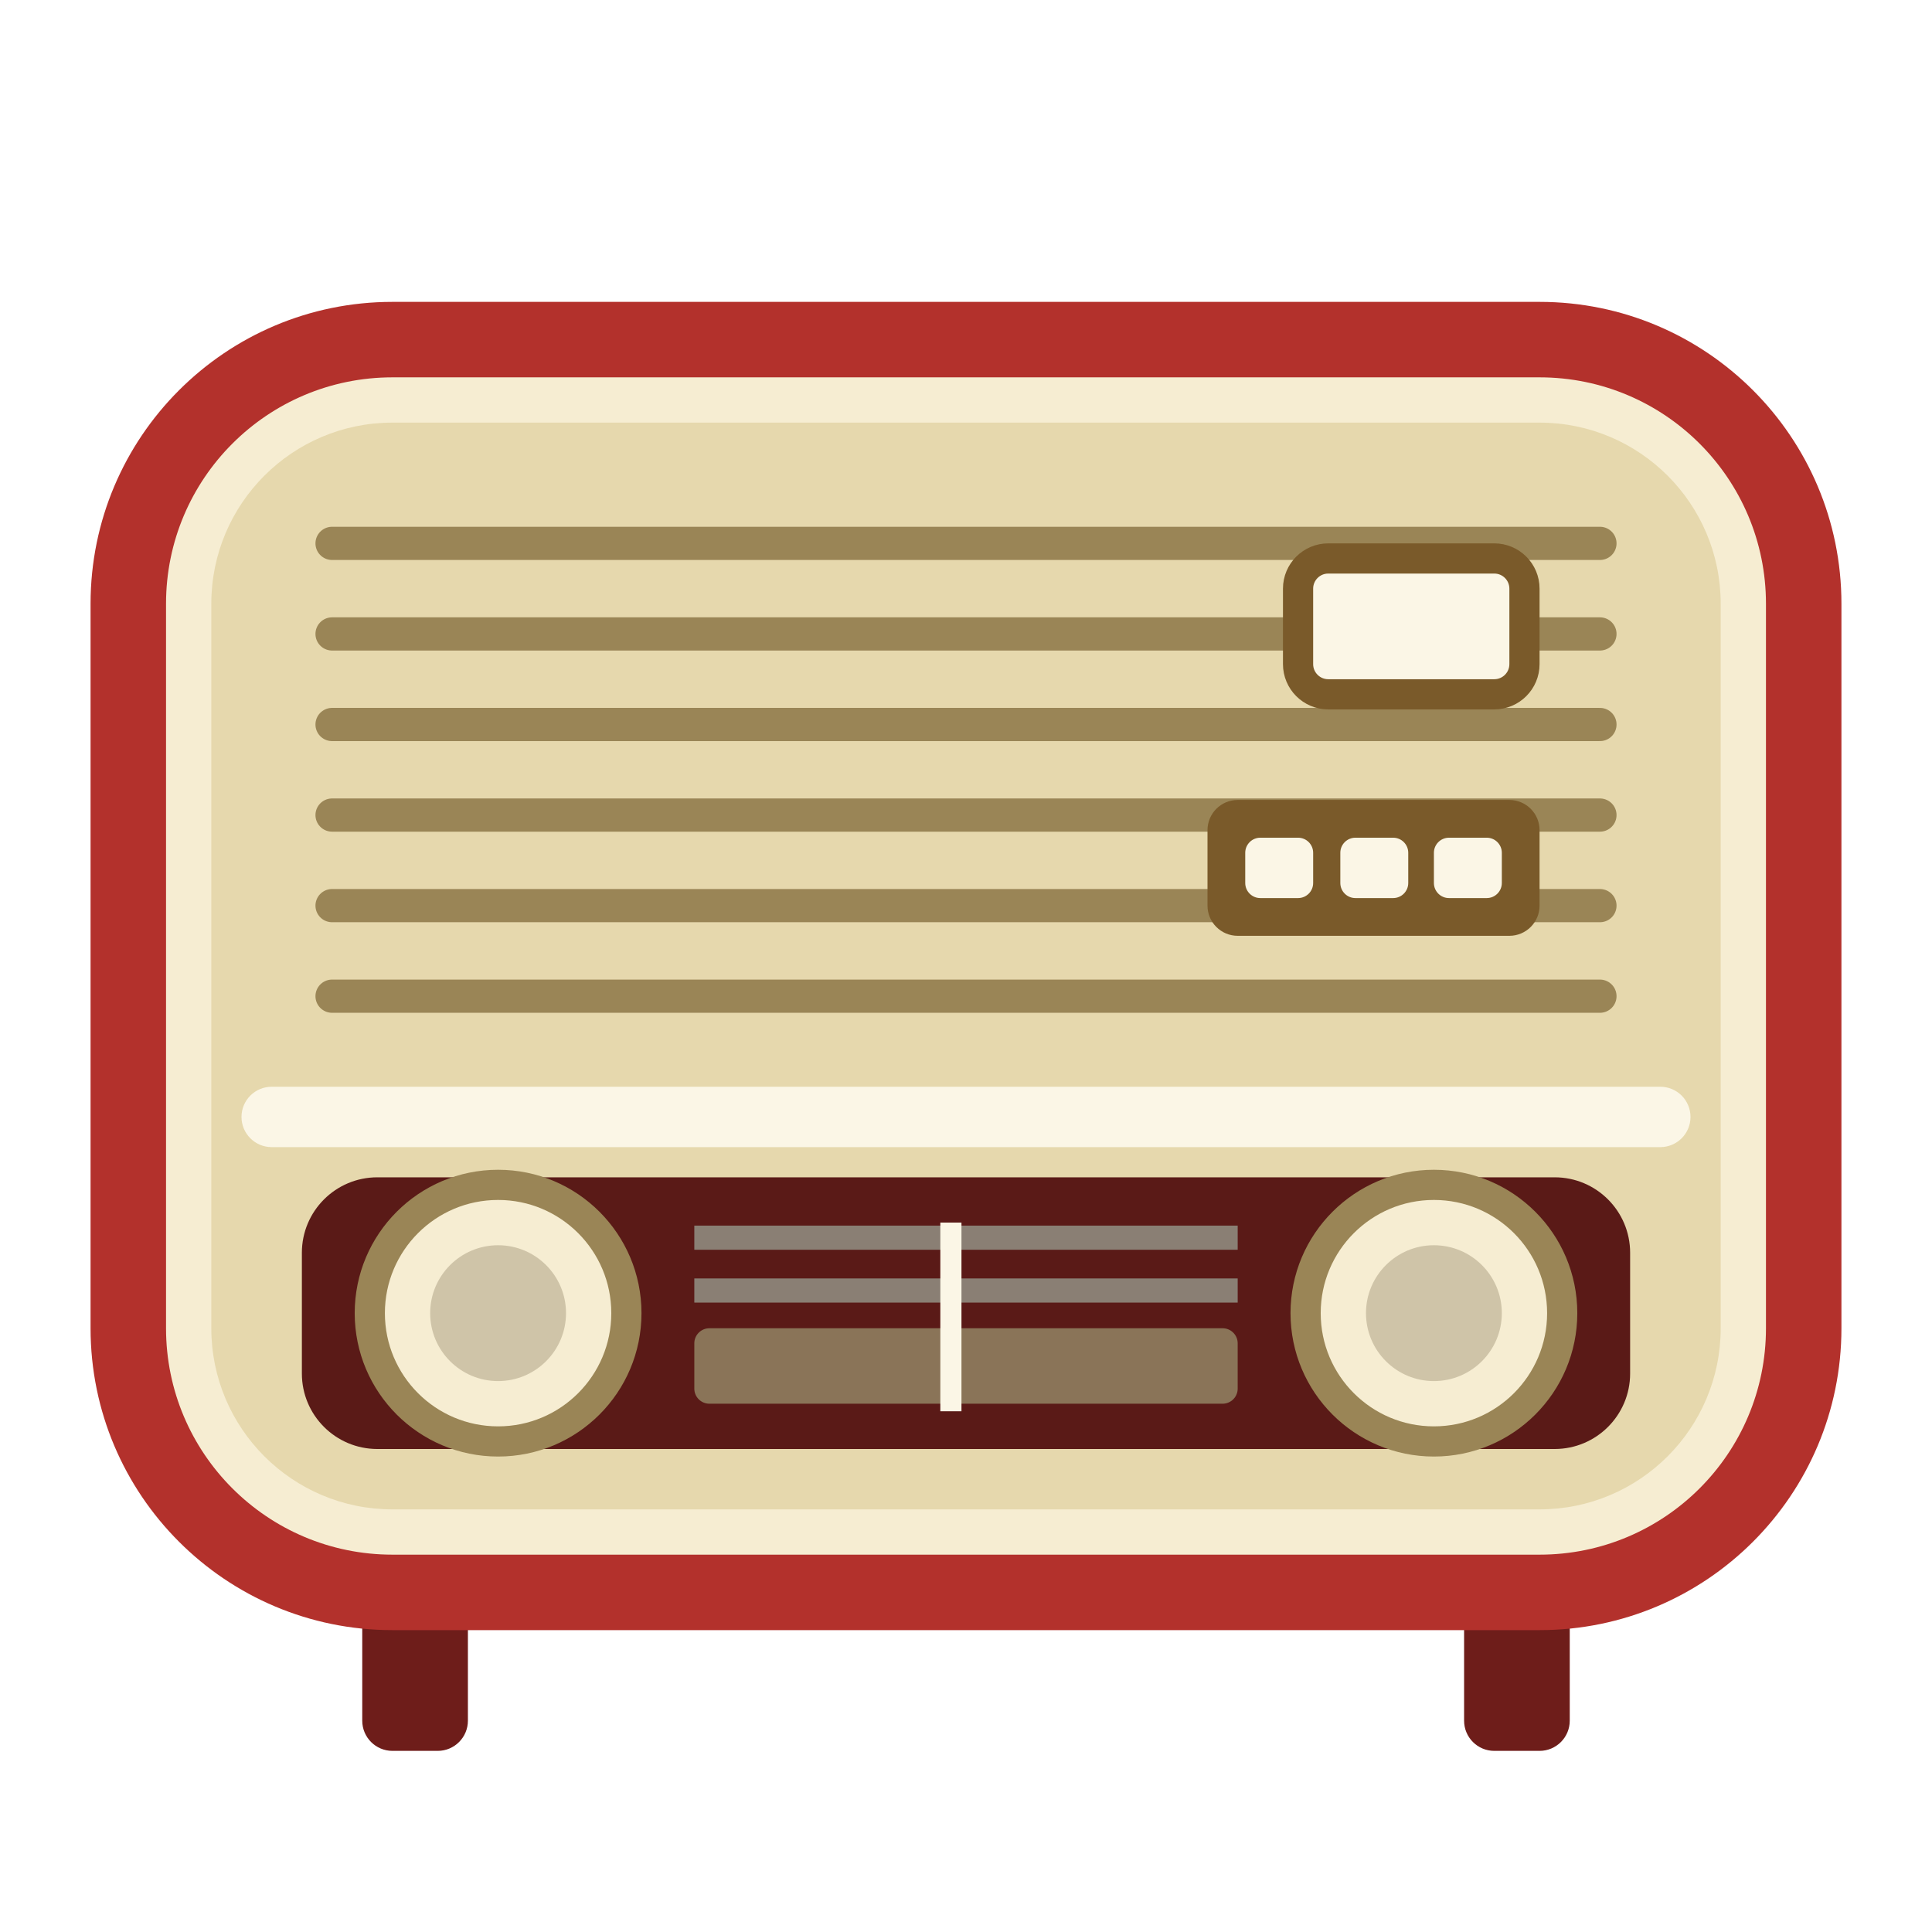
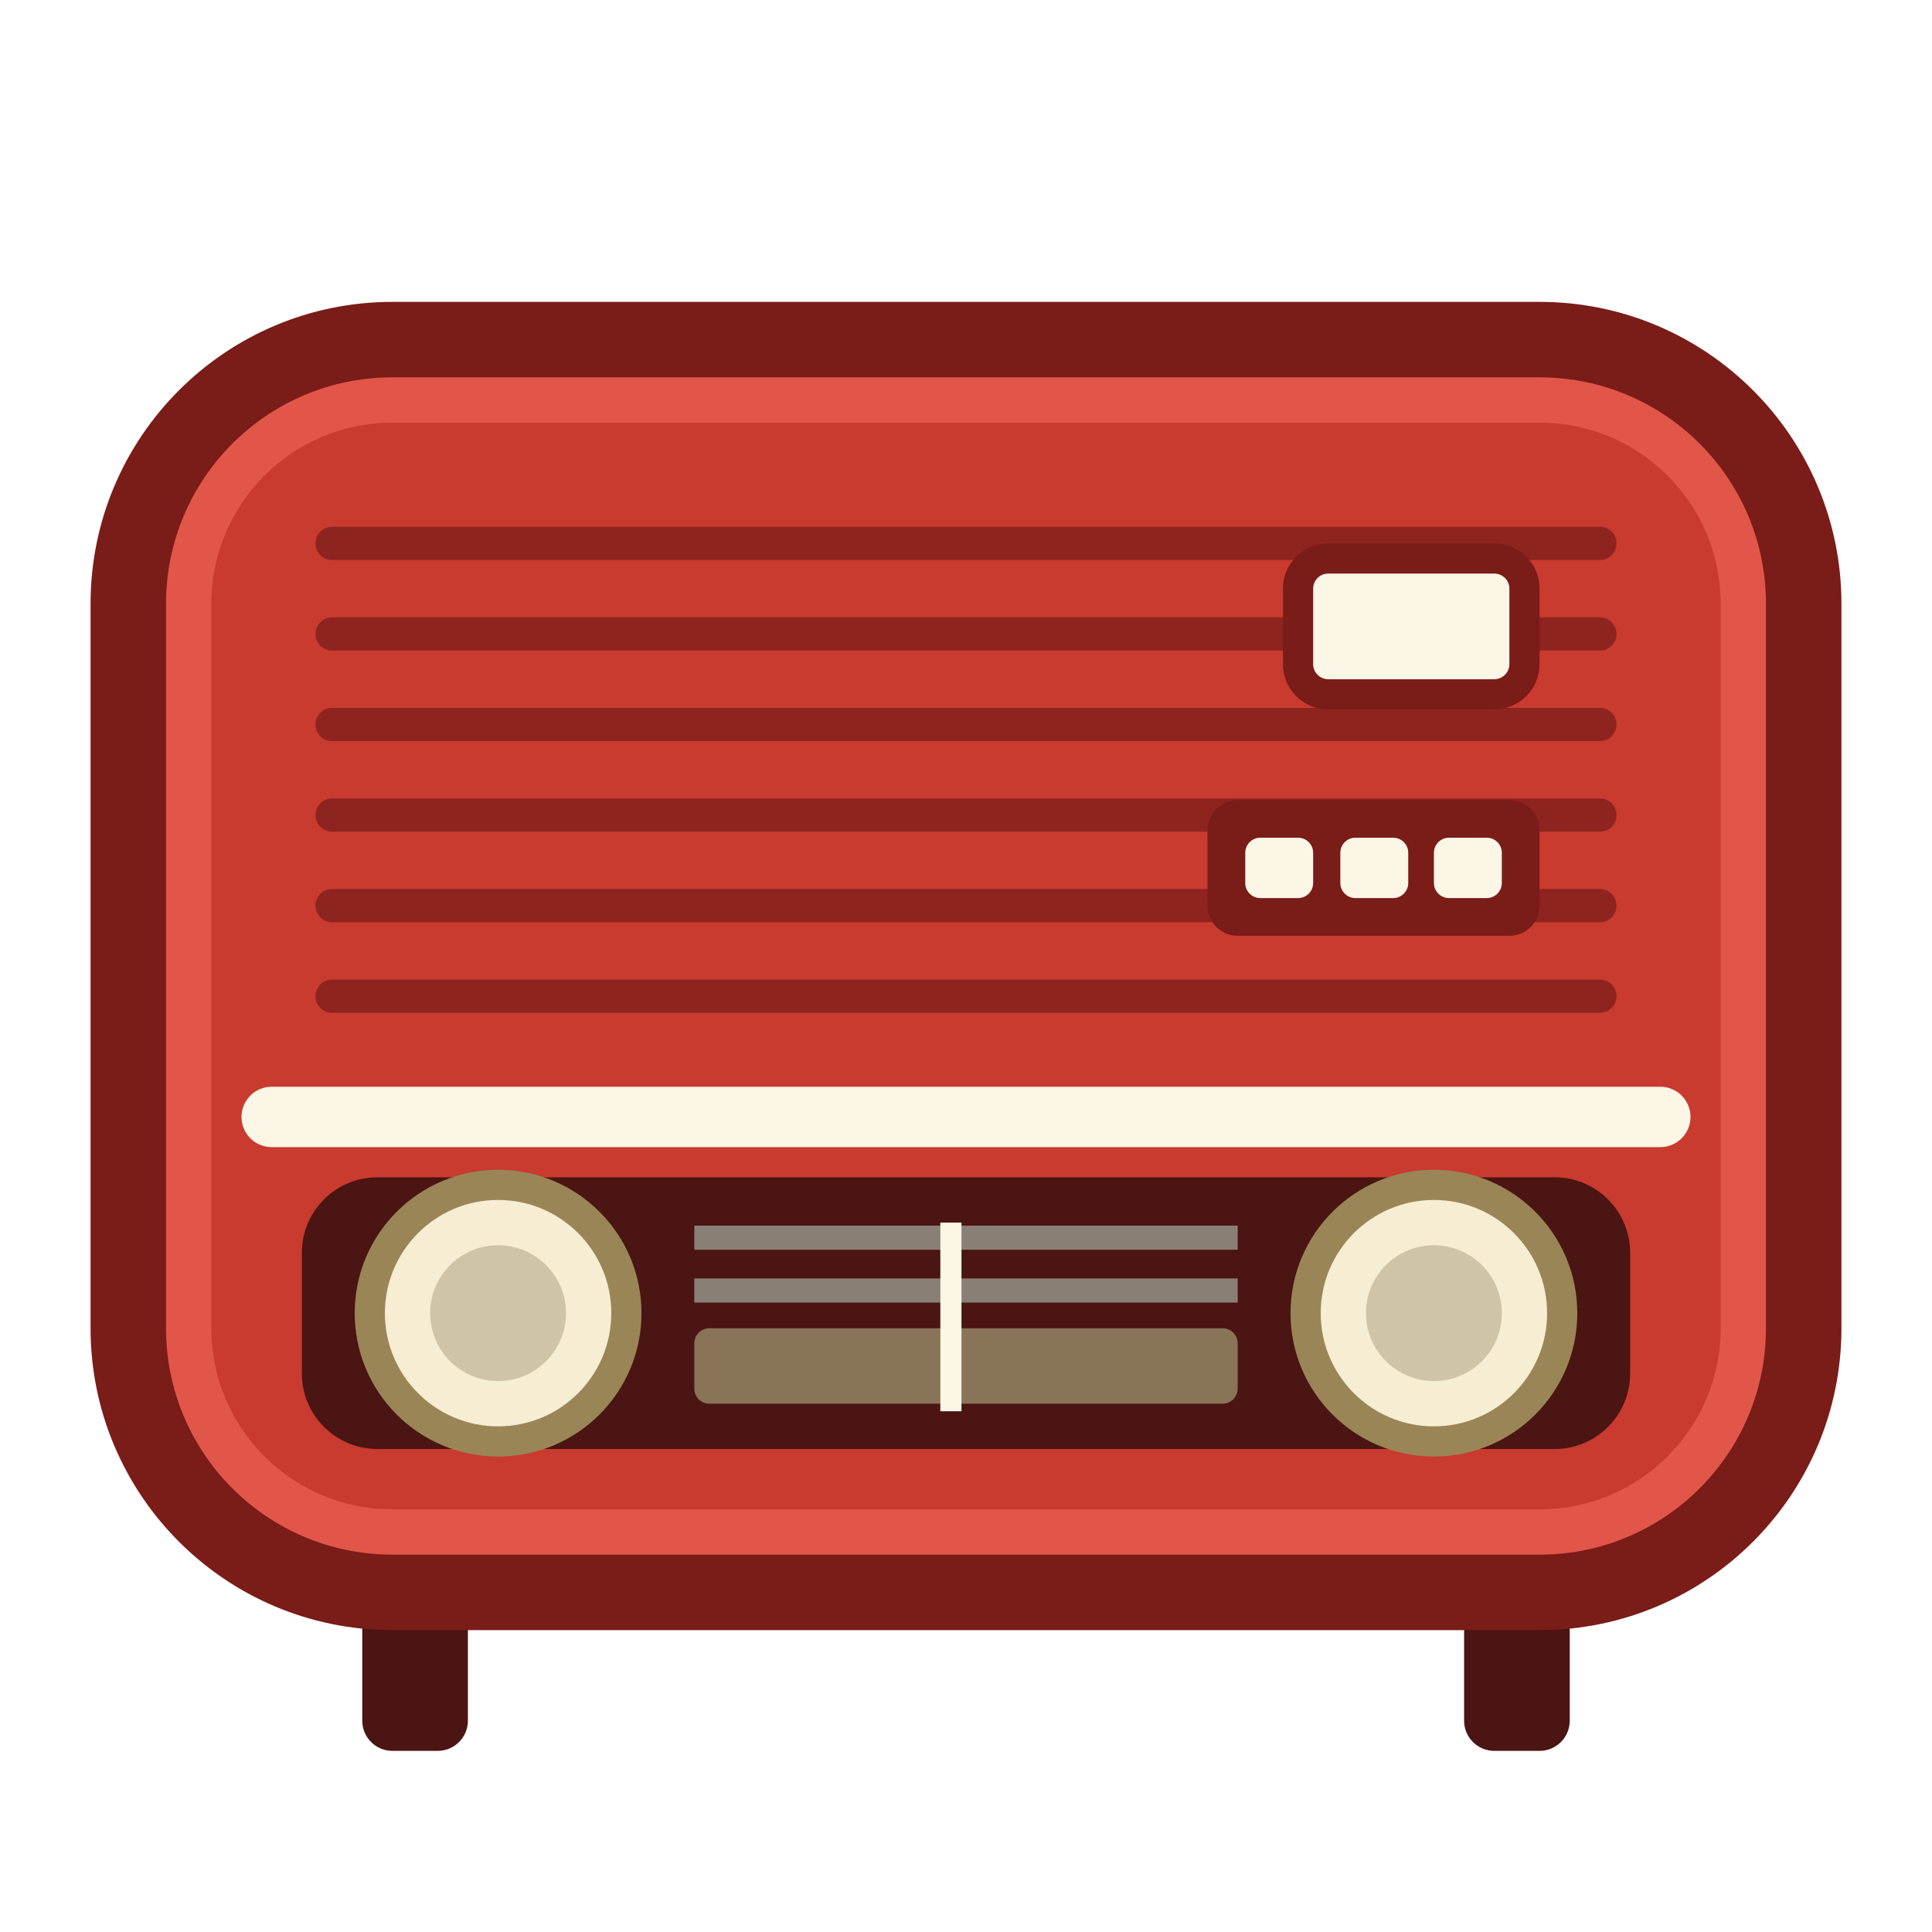
<svg xmlns="http://www.w3.org/2000/svg" width="128" height="128" viewBox="0 0 128 128">
-   <rect x="24" y="104" width="7" height="12" rx="2" fill="#6e1d1a" />
-   <rect x="97" y="104" width="7" height="12" rx="2" fill="#6e1d1a" />
-   <rect x="6" y="20" width="116" height="88" rx="20" fill="#b3312c" />
-   <rect x="11" y="25" width="106" height="78" rx="15" fill="#f6edd2" />
-   <rect x="14" y="28" width="100" height="72" rx="12" fill="#e6d8ad" />
-   <g stroke="#9a8556" stroke-width="2.2" stroke-linecap="round">
+   <rect x="24" y="104" width="7" height="12" rx="2" fill="#4a1512" />
+   <rect x="97" y="104" width="7" height="12" rx="2" fill="#4a1512" />
+   <rect x="6" y="20" width="116" height="88" rx="20" fill="#7a1c18" />
+   <rect x="11" y="25" width="106" height="78" rx="15" fill="#e2564a" />
+   <rect x="14" y="28" width="100" height="72" rx="12" fill="#c93a2f" />
+   <g stroke="#8e2420" stroke-width="2.2" stroke-linecap="round">
    <line x1="22" y1="36" x2="106" y2="36" />
    <line x1="22" y1="42" x2="106" y2="42" />
    <line x1="22" y1="48" x2="106" y2="48" />
    <line x1="22" y1="54" x2="106" y2="54" />
    <line x1="22" y1="60" x2="106" y2="60" />
    <line x1="22" y1="66" x2="106" y2="66" />
  </g>
-   <rect x="86" y="37" width="15" height="9" rx="2" fill="#fbf6e6" stroke="#7a5a2a" stroke-width="2" />
-   <rect x="80" y="53" width="22" height="9" rx="2" fill="#7a5a2a" />
+   <rect x="86" y="37" width="15" height="9" rx="2" fill="#fbf6e6" stroke="#7a1c18" stroke-width="2" />
+   <rect x="80" y="53" width="22" height="9" rx="2" fill="#7a1c18" />
  <g fill="#fbf6e6">
    <rect x="82.5" y="55.5" width="4.5" height="4" rx="1" />
    <rect x="88.8" y="55.5" width="4.5" height="4" rx="1" />
    <rect x="95" y="55.5" width="4.5" height="4" rx="1" />
  </g>
  <rect x="16" y="72" width="96" height="4" rx="2" fill="#fbf6e6" />
-   <rect x="20" y="78" width="88" height="18" rx="5" fill="#5a1a17" />
+   <rect x="20" y="78" width="88" height="18" rx="5" fill="#4a1512" />
  <g stroke="#8a7f74" stroke-width="1.6">
    <line x1="46" y1="82" x2="82" y2="82" />
    <line x1="46" y1="85.5" x2="82" y2="85.5" />
  </g>
  <rect x="46" y="88" width="36" height="5" rx="1" fill="#8a7458" />
  <line x1="63" y1="81" x2="63" y2="93.5" stroke="#fbf6e6" stroke-width="1.4" />
  <g>
    <circle cx="33" cy="87" r="8.5" fill="#f6edd2" stroke="#9a8556" stroke-width="2" />
    <circle cx="33" cy="87" r="4.5" fill="#cfc4a8" />
    <circle cx="95" cy="87" r="8.5" fill="#f6edd2" stroke="#9a8556" stroke-width="2" />
    <circle cx="95" cy="87" r="4.5" fill="#cfc4a8" />
  </g>
</svg>
